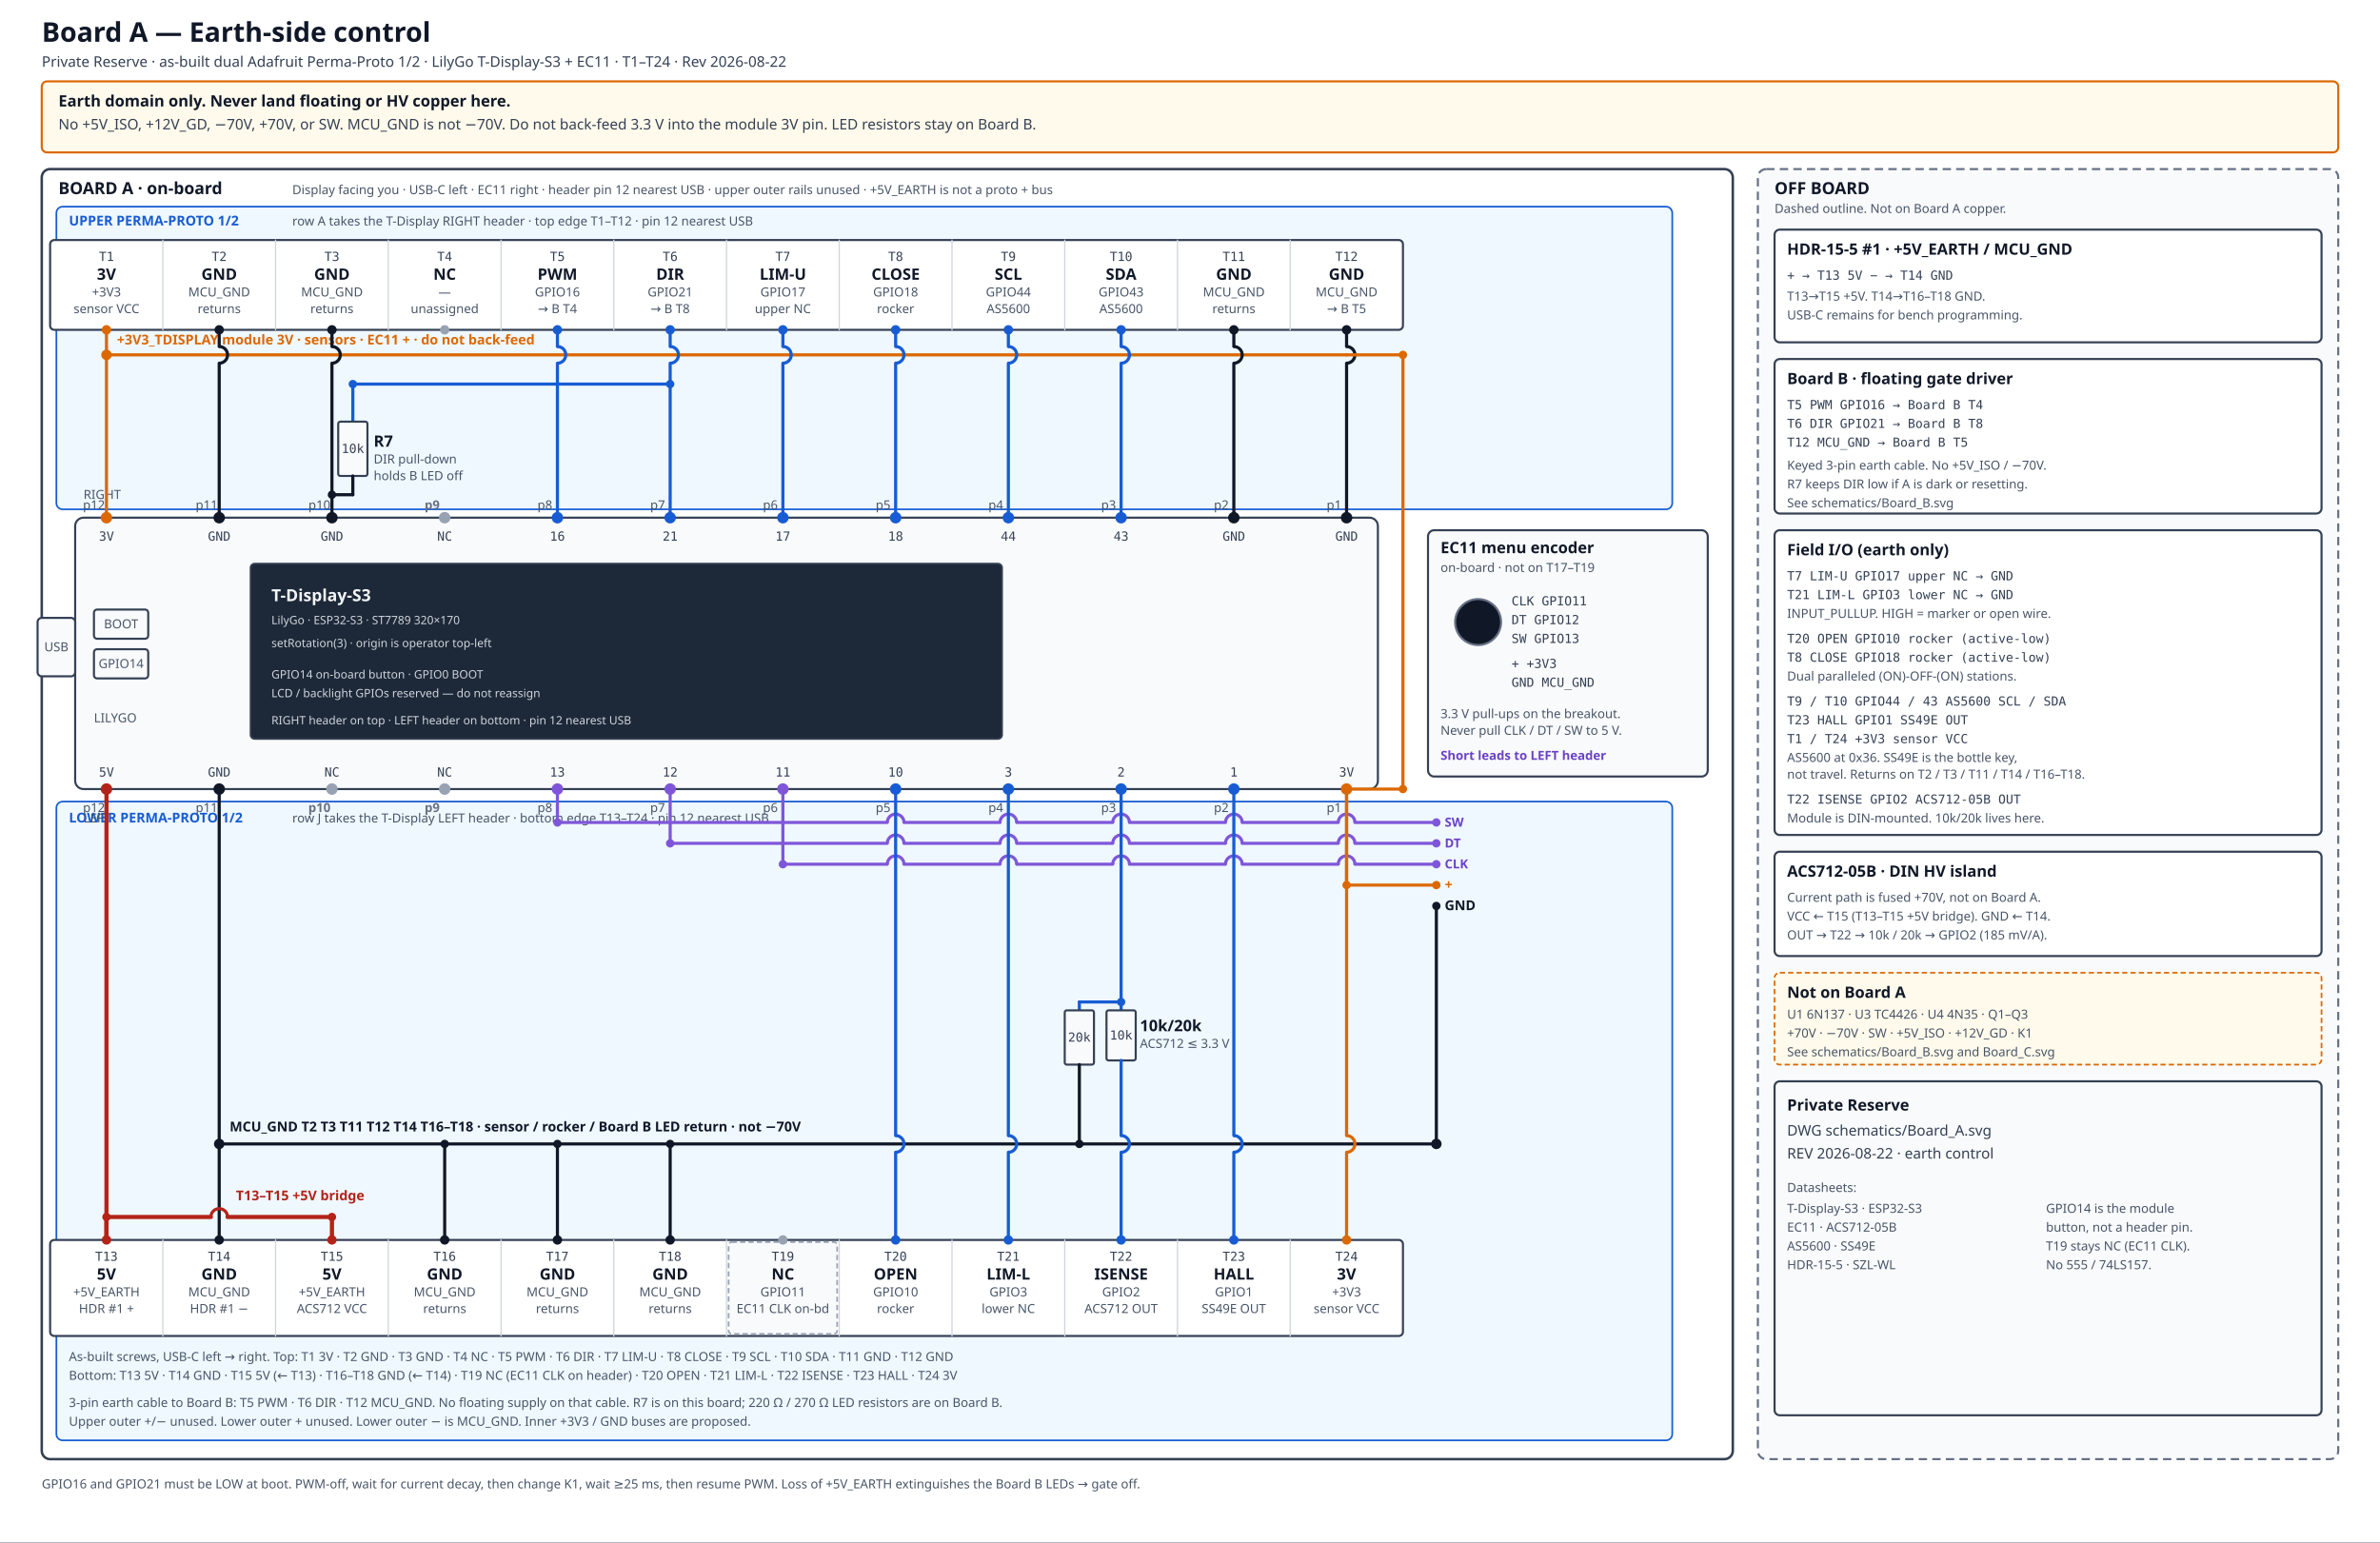
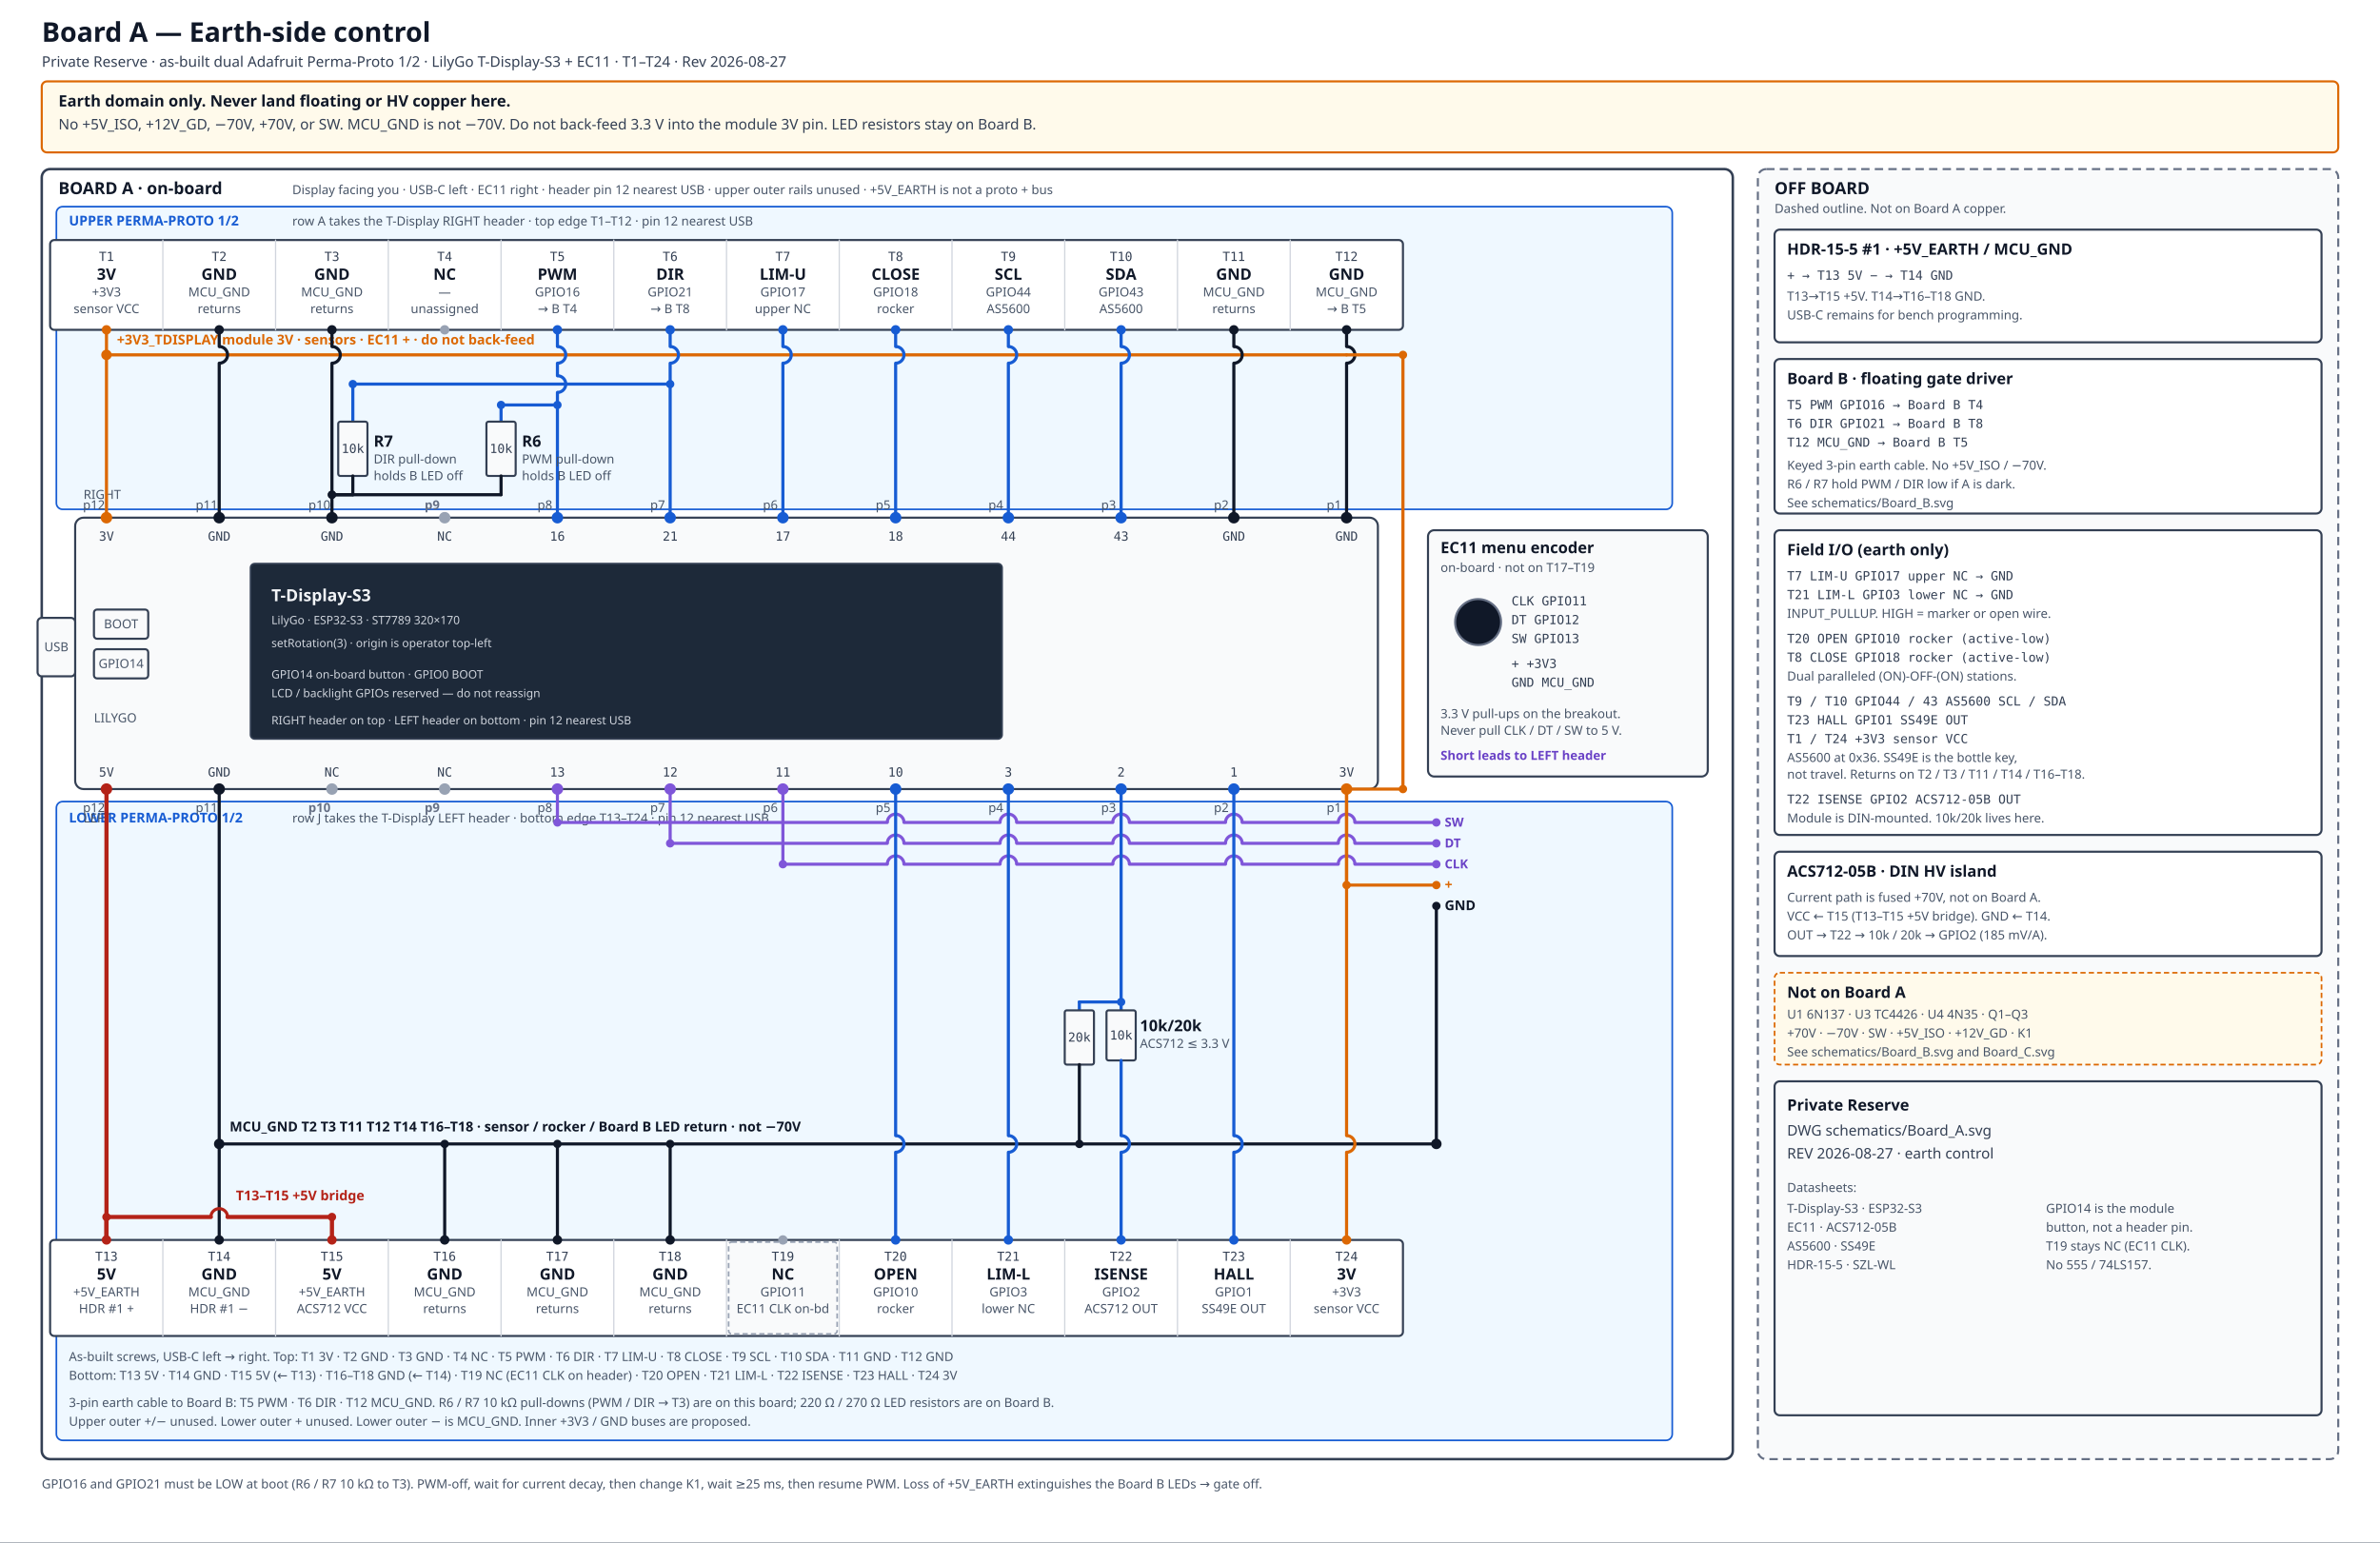
<svg xmlns="http://www.w3.org/2000/svg" width="2280" height="1478" viewBox="0 0 2280 1478" version="1.1" role="img" aria-labelledby="title desc">
  <defs>
    <style>
      .wire { fill:none; stroke:#222; stroke-width:3; stroke-linecap:round; stroke-linejoin:round }
      .earth { fill:none; stroke:#175cd3; stroke-width:3; stroke-linecap:round; stroke-linejoin:round }
      .gnd { fill:none; stroke:#101828; stroke-width:3; stroke-linecap:round; stroke-linejoin:round }
      .v5 { fill:none; stroke:#b42318; stroke-width:4; stroke-linecap:round; stroke-linejoin:round }
      .v33 { fill:none; stroke:#dc6803; stroke-width:3; stroke-linecap:round; stroke-linejoin:round }
      .enc { fill:none; stroke:#7f56d9; stroke-width:3; stroke-linecap:round; stroke-linejoin:round }
      .nc { fill:none; stroke:#98a2b3; stroke-width:2; stroke-dasharray:6 4; stroke-linecap:round }
      .box { fill:#fff; stroke:#344054; stroke-width:2 }
      .part { fill:#f9fafb; stroke:#344054; stroke-width:2 }
      .onboard { fill:#fff; stroke:#344054; stroke-width:2.4 }
      .earthbox { fill:#eff8ff; stroke:#175cd3; stroke-width:1.6 }
      .off { fill:#f9fafb; stroke:#667085; stroke-width:2; stroke-dasharray:8 5 }
      .warn { fill:#fffaeb; stroke:#dc6803; stroke-width:2 }
      .termbox { fill:#fff; stroke:#344054; stroke-width:2 }
      .termnc { fill:#f9fafb; stroke:#98a2b3; stroke-width:1.6; stroke-dasharray:5 3 }
      .callout { fill:#fffaeb; stroke:#dc6803; stroke-width:1.6; stroke-dasharray:5 3 }
      .lcd { fill:#1d2939; stroke:#344054; stroke-width:1.6 }
      .title { font:700 26px sans-serif; fill:#101828 }
      .section { font:700 16px sans-serif; fill:#101828 }
      .label { font:600 15px sans-serif; fill:#101828 }
      .text { font:14px sans-serif; fill:#344054 }
      .small { font:12px sans-serif; fill:#475467 }
      .pin { font:12px monospace; fill:#344054 }
      .lcdtitle { font:700 16px sans-serif; fill:#f2f4f7 }
      .lcdsub { font:11px sans-serif; fill:#d0d5dd }
      .v5text { font:700 13px sans-serif; fill:#b42318 }
      .v33text { font:700 13px sans-serif; fill:#dc6803 }
      .gndtext { font:700 13px sans-serif; fill:#101828 }
      .earthtext { font:700 13px sans-serif; fill:#175cd3 }
      .enctext { font:700 12px sans-serif; fill:#6941c6 }
      .nctext { font:700 12px sans-serif; fill:#667085 }
    </style>
  </defs>
  <rect x="0" y="0" width="2280" height="1478" rx="0" class="box" />
  <rect width="2280" height="1478" fill="#fff" />
  <text x="40" y="40" class="title">Board A — Earth-side control</text>
-   <text x="40" y="64" class="text">Private Reserve · as-built dual Adafruit Perma-Proto 1/2 · LilyGo T-Display-S3 + EC11 · T1–T24 · Rev 2026-08-22</text>
+   <text x="40" y="64" class="text">Private Reserve · as-built dual Adafruit Perma-Proto 1/2 · LilyGo T-Display-S3 + EC11 · T1–T24 · Rev 2026-08-27</text>
  <rect x="40" y="78" width="2200" height="68" rx="5" class="warn" />
  <text x="56" y="102" class="label">Earth domain only. Never land floating or HV copper here.</text>
  <text x="56" y="124" class="text">No +5V_ISO, +12V_GD, −70V, +70V, or SW. MCU_GND is not −70V. Do not back-feed 3.3 V into the module 3V pin. LED resistors stay on Board B.</text>
  <rect x="40" y="162" width="1620" height="1236" rx="8" class="onboard" />
  <text x="56" y="186" class="section">BOARD A · on-board</text>
  <text x="280" y="186" class="small">Display facing you · USB-C left · EC11 right · header pin 12 nearest USB · upper outer rails unused · +5V_EARTH is not a proto + bus</text>
  <rect x="54" y="198" width="1548" height="290" rx="6" class="earthbox" />
  <text x="66" y="216" class="earthtext">UPPER PERMA-PROTO 1/2</text>
  <text x="280" y="216" class="small">row A takes the T-Display RIGHT header · top edge T1–T12 · pin 12 nearest USB</text>
  <rect x="54" y="768" width="1548" height="612" rx="6" class="earthbox" />
  <text x="66" y="788" class="earthtext">LOWER PERMA-PROTO 1/2</text>
  <text x="280" y="788" class="small">row J takes the T-Display LEFT header · bottom edge T13–T24 · pin 12 nearest USB</text>
  <rect x="48.0" y="230" width="1296" height="86" rx="4" class="termbox" />
  <text x="102" y="250" class="pin" text-anchor="middle">T1</text>
  <text x="102" y="268" class="label" text-anchor="middle">3V</text>
  <text x="102" y="284" class="small" text-anchor="middle">+3V3</text>
  <text x="102" y="300" class="small" text-anchor="middle">sensor VCC</text>
  <circle cx="102" cy="316" r="4.5" fill="#dc6803" />
  <line x1="156.0" y1="230" x2="156.0" y2="316" stroke="#d0d5dd" stroke-width="1.2" stroke-linecap="round" />
  <text x="210" y="250" class="pin" text-anchor="middle">T2</text>
  <text x="210" y="268" class="label" text-anchor="middle">GND</text>
  <text x="210" y="284" class="small" text-anchor="middle">MCU_GND</text>
  <text x="210" y="300" class="small" text-anchor="middle">returns</text>
  <circle cx="210" cy="316" r="4.5" fill="#101828" />
  <line x1="264.0" y1="230" x2="264.0" y2="316" stroke="#d0d5dd" stroke-width="1.2" stroke-linecap="round" />
  <text x="318" y="250" class="pin" text-anchor="middle">T3</text>
  <text x="318" y="268" class="label" text-anchor="middle">GND</text>
  <text x="318" y="284" class="small" text-anchor="middle">MCU_GND</text>
  <text x="318" y="300" class="small" text-anchor="middle">returns</text>
  <circle cx="318" cy="316" r="4.5" fill="#101828" />
  <line x1="372.0" y1="230" x2="372.0" y2="316" stroke="#d0d5dd" stroke-width="1.2" stroke-linecap="round" />
  <text x="426" y="250" class="pin" text-anchor="middle">T4</text>
  <text x="426" y="268" class="label" text-anchor="middle">NC</text>
  <text x="426" y="284" class="small" text-anchor="middle">—</text>
  <text x="426" y="300" class="small" text-anchor="middle">unassigned</text>
  <circle cx="426" cy="316" r="4.5" fill="#98a2b3" />
  <line x1="480.0" y1="230" x2="480.0" y2="316" stroke="#d0d5dd" stroke-width="1.2" stroke-linecap="round" />
  <text x="534" y="250" class="pin" text-anchor="middle">T5</text>
  <text x="534" y="268" class="label" text-anchor="middle">PWM</text>
  <text x="534" y="284" class="small" text-anchor="middle">GPIO16</text>
  <text x="534" y="300" class="small" text-anchor="middle">→ B T4</text>
  <circle cx="534" cy="316" r="4.5" fill="#175cd3" />
  <line x1="588.0" y1="230" x2="588.0" y2="316" stroke="#d0d5dd" stroke-width="1.2" stroke-linecap="round" />
  <text x="642" y="250" class="pin" text-anchor="middle">T6</text>
  <text x="642" y="268" class="label" text-anchor="middle">DIR</text>
  <text x="642" y="284" class="small" text-anchor="middle">GPIO21</text>
  <text x="642" y="300" class="small" text-anchor="middle">→ B T8</text>
  <circle cx="642" cy="316" r="4.5" fill="#175cd3" />
  <line x1="696.0" y1="230" x2="696.0" y2="316" stroke="#d0d5dd" stroke-width="1.2" stroke-linecap="round" />
  <text x="750" y="250" class="pin" text-anchor="middle">T7</text>
  <text x="750" y="268" class="label" text-anchor="middle">LIM-U</text>
  <text x="750" y="284" class="small" text-anchor="middle">GPIO17</text>
  <text x="750" y="300" class="small" text-anchor="middle">upper NC</text>
  <circle cx="750" cy="316" r="4.5" fill="#175cd3" />
  <line x1="804.0" y1="230" x2="804.0" y2="316" stroke="#d0d5dd" stroke-width="1.2" stroke-linecap="round" />
  <text x="858" y="250" class="pin" text-anchor="middle">T8</text>
  <text x="858" y="268" class="label" text-anchor="middle">CLOSE</text>
  <text x="858" y="284" class="small" text-anchor="middle">GPIO18</text>
  <text x="858" y="300" class="small" text-anchor="middle">rocker</text>
  <circle cx="858" cy="316" r="4.5" fill="#175cd3" />
  <line x1="912.0" y1="230" x2="912.0" y2="316" stroke="#d0d5dd" stroke-width="1.2" stroke-linecap="round" />
  <text x="966" y="250" class="pin" text-anchor="middle">T9</text>
  <text x="966" y="268" class="label" text-anchor="middle">SCL</text>
  <text x="966" y="284" class="small" text-anchor="middle">GPIO44</text>
  <text x="966" y="300" class="small" text-anchor="middle">AS5600</text>
  <circle cx="966" cy="316" r="4.5" fill="#175cd3" />
  <line x1="1020.0" y1="230" x2="1020.0" y2="316" stroke="#d0d5dd" stroke-width="1.2" stroke-linecap="round" />
  <text x="1074" y="250" class="pin" text-anchor="middle">T10</text>
  <text x="1074" y="268" class="label" text-anchor="middle">SDA</text>
  <text x="1074" y="284" class="small" text-anchor="middle">GPIO43</text>
  <text x="1074" y="300" class="small" text-anchor="middle">AS5600</text>
  <circle cx="1074" cy="316" r="4.5" fill="#175cd3" />
  <line x1="1128.0" y1="230" x2="1128.0" y2="316" stroke="#d0d5dd" stroke-width="1.2" stroke-linecap="round" />
  <text x="1182" y="250" class="pin" text-anchor="middle">T11</text>
  <text x="1182" y="268" class="label" text-anchor="middle">GND</text>
  <text x="1182" y="284" class="small" text-anchor="middle">MCU_GND</text>
  <text x="1182" y="300" class="small" text-anchor="middle">returns</text>
  <circle cx="1182" cy="316" r="4.5" fill="#101828" />
  <line x1="1236.0" y1="230" x2="1236.0" y2="316" stroke="#d0d5dd" stroke-width="1.2" stroke-linecap="round" />
  <text x="1290" y="250" class="pin" text-anchor="middle">T12</text>
  <text x="1290" y="268" class="label" text-anchor="middle">GND</text>
  <text x="1290" y="284" class="small" text-anchor="middle">MCU_GND</text>
  <text x="1290" y="300" class="small" text-anchor="middle">→ B T5</text>
  <circle cx="1290" cy="316" r="4.5" fill="#101828" />
  <line x1="102" y1="340" x2="1290" y2="340" class="v33" />
  <circle cx="102" cy="340" r="5" fill="#dc6803" />
  <text x="112" y="330" class="v33text">+3V3_TDISPLAY   module 3V · sensors · EC11 +   ·   do not back-feed</text>
  <rect x="72" y="496" width="1248" height="260" rx="8" class="part" />
  <rect x="36" y="592" width="36" height="56" rx="4" class="part" />
  <text x="54" y="624" class="small" text-anchor="middle">USB</text>
  <rect x="240" y="540" width="720" height="168" rx="4" class="lcd" />
  <text x="260" y="576" class="lcdtitle">T-Display-S3</text>
  <text x="260" y="598" class="lcdsub">LilyGo · ESP32-S3 · ST7789 320×170</text>
  <text x="260" y="620" class="lcdsub">setRotation(3) · origin is operator top-left</text>
  <text x="260" y="650" class="lcdsub">GPIO14  on-board button   ·   GPIO0  BOOT</text>
  <text x="260" y="668" class="lcdsub">LCD / backlight GPIOs reserved — do not reassign</text>
  <text x="260" y="694" class="lcdsub">RIGHT header on top · LEFT header on bottom · pin 12 nearest USB</text>
  <rect x="90" y="584" width="52" height="28" rx="3" class="part" />
  <text x="116" y="602" class="small" text-anchor="middle">BOOT</text>
  <rect x="90" y="622" width="52" height="28" rx="3" class="part" />
  <text x="116" y="640" class="small" text-anchor="middle">GPIO14</text>
  <text x="90" y="692" class="small">LILYGO</text>
  <text x="80" y="478" class="small">RIGHT</text>
  <circle cx="102" cy="496" r="5.5" fill="#dc6803" />
  <text x="102" y="518" class="pin" text-anchor="middle">3V</text>
  <text x="90" y="488" class="small" text-anchor="middle">p12</text>
  <circle cx="210" cy="496" r="5.5" fill="#101828" />
  <text x="210" y="518" class="pin" text-anchor="middle">GND</text>
  <text x="198" y="488" class="small" text-anchor="middle">p11</text>
  <circle cx="318" cy="496" r="5.5" fill="#101828" />
  <text x="318" y="518" class="pin" text-anchor="middle">GND</text>
  <text x="306" y="488" class="small" text-anchor="middle">p10</text>
  <circle cx="426" cy="496" r="5.5" fill="#98a2b3" />
  <text x="426" y="518" class="pin" text-anchor="middle">NC</text>
  <text x="414" y="488" class="nctext" text-anchor="middle">p9</text>
  <circle cx="534" cy="496" r="5.5" fill="#175cd3" />
  <text x="534" y="518" class="pin" text-anchor="middle">16</text>
  <text x="522" y="488" class="small" text-anchor="middle">p8</text>
  <circle cx="642" cy="496" r="5.5" fill="#175cd3" />
  <text x="642" y="518" class="pin" text-anchor="middle">21</text>
  <text x="630" y="488" class="small" text-anchor="middle">p7</text>
  <circle cx="750" cy="496" r="5.5" fill="#175cd3" />
  <text x="750" y="518" class="pin" text-anchor="middle">17</text>
  <text x="738" y="488" class="small" text-anchor="middle">p6</text>
  <circle cx="858" cy="496" r="5.5" fill="#175cd3" />
  <text x="858" y="518" class="pin" text-anchor="middle">18</text>
  <text x="846" y="488" class="small" text-anchor="middle">p5</text>
  <circle cx="966" cy="496" r="5.5" fill="#175cd3" />
  <text x="966" y="518" class="pin" text-anchor="middle">44</text>
  <text x="954" y="488" class="small" text-anchor="middle">p4</text>
  <circle cx="1074" cy="496" r="5.5" fill="#175cd3" />
  <text x="1074" y="518" class="pin" text-anchor="middle">43</text>
  <text x="1062" y="488" class="small" text-anchor="middle">p3</text>
  <circle cx="1182" cy="496" r="5.5" fill="#101828" />
  <text x="1182" y="518" class="pin" text-anchor="middle">GND</text>
  <text x="1170" y="488" class="small" text-anchor="middle">p2</text>
  <circle cx="1290" cy="496" r="5.5" fill="#101828" />
  <text x="1290" y="518" class="pin" text-anchor="middle">GND</text>
  <text x="1278" y="488" class="small" text-anchor="middle">p1</text>
  <text x="80" y="788" class="small">LEFT</text>
  <circle cx="102" cy="756" r="5.5" fill="#b42318" />
  <text x="102" y="744" class="pin" text-anchor="middle">5V</text>
  <text x="90" y="778" class="small" text-anchor="middle">p12</text>
  <circle cx="210" cy="756" r="5.5" fill="#101828" />
  <text x="210" y="744" class="pin" text-anchor="middle">GND</text>
  <text x="198" y="778" class="small" text-anchor="middle">p11</text>
  <circle cx="318" cy="756" r="5.5" fill="#98a2b3" />
  <text x="318" y="744" class="pin" text-anchor="middle">NC</text>
  <text x="306" y="778" class="nctext" text-anchor="middle">p10</text>
  <circle cx="426" cy="756" r="5.5" fill="#98a2b3" />
  <text x="426" y="744" class="pin" text-anchor="middle">NC</text>
  <text x="414" y="778" class="nctext" text-anchor="middle">p9</text>
  <circle cx="534" cy="756" r="5.5" fill="#7f56d9" />
  <text x="534" y="744" class="pin" text-anchor="middle">13</text>
  <text x="522" y="778" class="small" text-anchor="middle">p8</text>
  <circle cx="642" cy="756" r="5.5" fill="#7f56d9" />
  <text x="642" y="744" class="pin" text-anchor="middle">12</text>
  <text x="630" y="778" class="small" text-anchor="middle">p7</text>
  <circle cx="750" cy="756" r="5.5" fill="#7f56d9" />
  <text x="750" y="744" class="pin" text-anchor="middle">11</text>
  <text x="738" y="778" class="small" text-anchor="middle">p6</text>
  <circle cx="858" cy="756" r="5.5" fill="#175cd3" />
  <text x="858" y="744" class="pin" text-anchor="middle">10</text>
  <text x="846" y="778" class="small" text-anchor="middle">p5</text>
  <circle cx="966" cy="756" r="5.5" fill="#175cd3" />
  <text x="966" y="744" class="pin" text-anchor="middle">3</text>
  <text x="954" y="778" class="small" text-anchor="middle">p4</text>
  <circle cx="1074" cy="756" r="5.5" fill="#175cd3" />
  <text x="1074" y="744" class="pin" text-anchor="middle">2</text>
  <text x="1062" y="778" class="small" text-anchor="middle">p3</text>
  <circle cx="1182" cy="756" r="5.5" fill="#175cd3" />
  <text x="1182" y="744" class="pin" text-anchor="middle">1</text>
  <text x="1170" y="778" class="small" text-anchor="middle">p2</text>
  <circle cx="1290" cy="756" r="5.5" fill="#dc6803" />
  <text x="1290" y="744" class="pin" text-anchor="middle">3V</text>
  <text x="1278" y="778" class="small" text-anchor="middle">p1</text>
  <line x1="102" y1="316" x2="102" y2="340" class="v33" />
  <circle cx="102" cy="340" r="4" fill="#dc6803" />
  <line x1="102" y1="340" x2="102" y2="496" class="v33" />
  <circle cx="102" cy="496" r="4" fill="#dc6803" />
  <line x1="210" y1="316" x2="210" y2="332" class="gnd" />
  <path d="M210 332 A8 8 0 0 1 210 348" fill="none" stroke="#101828" stroke-width="3" />
  <line x1="210" y1="348" x2="210" y2="496" class="gnd" />
  <circle cx="210" cy="496" r="4" fill="#101828" />
  <line x1="318" y1="316" x2="318" y2="332" class="gnd" />
  <path d="M318 332 A8 8 0 0 1 318 348" fill="none" stroke="#101828" stroke-width="3" />
  <line x1="318" y1="348" x2="318" y2="496" class="gnd" />
  <circle cx="318" cy="496" r="4" fill="#101828" />
  <line x1="534" y1="316" x2="534" y2="332" class="earth" />
  <path d="M534 332 A8 8 0 0 1 534 348" fill="none" stroke="#175cd3" stroke-width="3" />
-   <line x1="534" y1="348" x2="534" y2="496" class="earth" />
+   <line x1="534" y1="348" x2="534" y2="360" class="earth" />
+   <path d="M534 360 A8 8 0 0 1 534 376" fill="none" stroke="#175cd3" stroke-width="3" />
+   <line x1="534" y1="376" x2="534" y2="496" class="earth" />
  <circle cx="534" cy="496" r="4" fill="#175cd3" />
  <line x1="642" y1="316" x2="642" y2="332" class="earth" />
  <path d="M642 332 A8 8 0 0 1 642 348" fill="none" stroke="#175cd3" stroke-width="3" />
  <line x1="642" y1="348" x2="642" y2="496" class="earth" />
  <circle cx="642" cy="496" r="4" fill="#175cd3" />
  <line x1="750" y1="316" x2="750" y2="332" class="earth" />
  <path d="M750 332 A8 8 0 0 1 750 348" fill="none" stroke="#175cd3" stroke-width="3" />
  <line x1="750" y1="348" x2="750" y2="496" class="earth" />
  <circle cx="750" cy="496" r="4" fill="#175cd3" />
  <line x1="858" y1="316" x2="858" y2="332" class="earth" />
  <path d="M858 332 A8 8 0 0 1 858 348" fill="none" stroke="#175cd3" stroke-width="3" />
  <line x1="858" y1="348" x2="858" y2="496" class="earth" />
  <circle cx="858" cy="496" r="4" fill="#175cd3" />
  <line x1="966" y1="316" x2="966" y2="332" class="earth" />
  <path d="M966 332 A8 8 0 0 1 966 348" fill="none" stroke="#175cd3" stroke-width="3" />
  <line x1="966" y1="348" x2="966" y2="496" class="earth" />
  <circle cx="966" cy="496" r="4" fill="#175cd3" />
  <line x1="1074" y1="316" x2="1074" y2="332" class="earth" />
  <path d="M1074 332 A8 8 0 0 1 1074 348" fill="none" stroke="#175cd3" stroke-width="3" />
  <line x1="1074" y1="348" x2="1074" y2="496" class="earth" />
  <circle cx="1074" cy="496" r="4" fill="#175cd3" />
  <line x1="1182" y1="316" x2="1182" y2="332" class="gnd" />
  <path d="M1182 332 A8 8 0 0 1 1182 348" fill="none" stroke="#101828" stroke-width="3" />
  <line x1="1182" y1="348" x2="1182" y2="496" class="gnd" />
  <circle cx="1182" cy="496" r="4" fill="#101828" />
  <line x1="1290" y1="316" x2="1290" y2="332" class="gnd" />
  <path d="M1290 332 A8 8 0 0 1 1290 348" fill="none" stroke="#101828" stroke-width="3" />
  <line x1="1290" y1="348" x2="1290" y2="496" class="gnd" />
  <circle cx="1290" cy="496" r="4" fill="#101828" />
+   <circle cx="534" cy="388" r="4" fill="#175cd3" />
+   <line x1="534" y1="388" x2="480.0" y2="388" class="earth" />
+   <line x1="480.0" y1="388" x2="480.0" y2="404" class="earth" />
+   <circle cx="480.0" cy="388" r="4" fill="#175cd3" />
+   <rect x="466.0" y="404" width="28" height="52" rx="2" class="part" />
+   <text x="480.0" y="434.0" class="pin" text-anchor="middle">10k</text>
+   <line x1="480.0" y1="456" x2="480.0" y2="474" class="gnd" />
+   <line x1="480.0" y1="474" x2="318" y2="474" class="gnd" />
+   <circle cx="318" cy="474" r="4" fill="#101828" />
+   <text x="500.0" y="428" class="label">R6</text>
+   <text x="500.0" y="444" class="small">PWM pull-down</text>
+   <text x="500.0" y="460" class="small">holds B LED off</text>
  <circle cx="642" cy="368" r="4" fill="#175cd3" />
  <line x1="642" y1="368" x2="338" y2="368" class="earth" />
  <line x1="338" y1="368" x2="338" y2="404" class="earth" />
  <circle cx="338" cy="368" r="4" fill="#175cd3" />
  <rect x="324.0" y="404" width="28" height="52" rx="2" class="part" />
  <text x="338" y="434.0" class="pin" text-anchor="middle">10k</text>
  <line x1="338" y1="456" x2="338" y2="474" class="gnd" />
  <line x1="338" y1="474" x2="318" y2="474" class="gnd" />
  <circle cx="318" cy="474" r="4" fill="#101828" />
  <text x="358" y="428" class="label">R7</text>
  <text x="358" y="444" class="small">DIR pull-down</text>
  <text x="358" y="460" class="small">holds B LED off</text>
  <rect x="1368" y="508" width="268" height="236" rx="6" class="part" />
  <text x="1380" y="530" class="label">EC11  menu encoder</text>
  <text x="1380" y="548" class="small">on-board · not on T17–T19</text>
  <circle cx="1416" cy="596" r="22" fill="#101828" />
  <circle cx="1416" cy="596" r="22" fill="none" stroke="#667085" stroke-width="2" />
  <text x="1448" y="580" class="pin">CLK   GPIO11</text>
  <text x="1448" y="598" class="pin">DT    GPIO12</text>
  <text x="1448" y="616" class="pin">SW    GPIO13</text>
  <text x="1448" y="640" class="pin">+     +3V3</text>
  <text x="1448" y="658" class="pin">GND   MCU_GND</text>
  <text x="1380" y="688" class="small">3.3 V pull-ups on the breakout.</text>
  <text x="1380" y="704" class="small">Never pull CLK / DT / SW to 5 V.</text>
  <text x="1380" y="728" class="enctext">Short leads to LEFT header</text>
  <line x1="534" y1="756" x2="534" y2="788" class="enc" />
  <circle cx="534" cy="756" r="4" fill="#7f56d9" />
  <circle cx="534" cy="788" r="4" fill="#7f56d9" />
  <line x1="534" y1="788" x2="850" y2="788" class="enc" />
  <path d="M850 788 A8 8 0 0 1 866 788" fill="none" stroke="#7f56d9" stroke-width="3" />
  <line x1="866" y1="788" x2="958" y2="788" class="enc" />
  <path d="M958 788 A8 8 0 0 1 974 788" fill="none" stroke="#7f56d9" stroke-width="3" />
  <line x1="974" y1="788" x2="1066" y2="788" class="enc" />
  <path d="M1066 788 A8 8 0 0 1 1082 788" fill="none" stroke="#7f56d9" stroke-width="3" />
  <line x1="1082" y1="788" x2="1174" y2="788" class="enc" />
  <path d="M1174 788 A8 8 0 0 1 1190 788" fill="none" stroke="#7f56d9" stroke-width="3" />
  <line x1="1190" y1="788" x2="1282" y2="788" class="enc" />
  <path d="M1282 788 A8 8 0 0 1 1298 788" fill="none" stroke="#7f56d9" stroke-width="3" />
  <line x1="1298" y1="788" x2="1376" y2="788" class="enc" />
  <circle cx="1376" cy="788" r="4" fill="#7f56d9" />
  <text x="1384" y="792" class="enctext">SW</text>
  <line x1="642" y1="756" x2="642" y2="808" class="enc" />
  <circle cx="642" cy="756" r="4" fill="#7f56d9" />
  <circle cx="642" cy="808" r="4" fill="#7f56d9" />
  <line x1="642" y1="808" x2="850" y2="808" class="enc" />
  <path d="M850 808 A8 8 0 0 1 866 808" fill="none" stroke="#7f56d9" stroke-width="3" />
  <line x1="866" y1="808" x2="958" y2="808" class="enc" />
  <path d="M958 808 A8 8 0 0 1 974 808" fill="none" stroke="#7f56d9" stroke-width="3" />
  <line x1="974" y1="808" x2="1066" y2="808" class="enc" />
  <path d="M1066 808 A8 8 0 0 1 1082 808" fill="none" stroke="#7f56d9" stroke-width="3" />
  <line x1="1082" y1="808" x2="1174" y2="808" class="enc" />
  <path d="M1174 808 A8 8 0 0 1 1190 808" fill="none" stroke="#7f56d9" stroke-width="3" />
  <line x1="1190" y1="808" x2="1282" y2="808" class="enc" />
  <path d="M1282 808 A8 8 0 0 1 1298 808" fill="none" stroke="#7f56d9" stroke-width="3" />
  <line x1="1298" y1="808" x2="1376" y2="808" class="enc" />
  <circle cx="1376" cy="808" r="4" fill="#7f56d9" />
  <text x="1384" y="812" class="enctext">DT</text>
  <line x1="750" y1="756" x2="750" y2="828" class="enc" />
  <circle cx="750" cy="756" r="4" fill="#7f56d9" />
  <circle cx="750" cy="828" r="4" fill="#7f56d9" />
  <line x1="750" y1="828" x2="850" y2="828" class="enc" />
  <path d="M850 828 A8 8 0 0 1 866 828" fill="none" stroke="#7f56d9" stroke-width="3" />
  <line x1="866" y1="828" x2="958" y2="828" class="enc" />
  <path d="M958 828 A8 8 0 0 1 974 828" fill="none" stroke="#7f56d9" stroke-width="3" />
  <line x1="974" y1="828" x2="1066" y2="828" class="enc" />
  <path d="M1066 828 A8 8 0 0 1 1082 828" fill="none" stroke="#7f56d9" stroke-width="3" />
  <line x1="1082" y1="828" x2="1174" y2="828" class="enc" />
  <path d="M1174 828 A8 8 0 0 1 1190 828" fill="none" stroke="#7f56d9" stroke-width="3" />
  <line x1="1190" y1="828" x2="1282" y2="828" class="enc" />
  <path d="M1282 828 A8 8 0 0 1 1298 828" fill="none" stroke="#7f56d9" stroke-width="3" />
  <line x1="1298" y1="828" x2="1376" y2="828" class="enc" />
  <circle cx="1376" cy="828" r="4" fill="#7f56d9" />
  <text x="1384" y="832" class="enctext">CLK</text>
  <line x1="1290" y1="756" x2="1290" y2="848" class="v33" />
  <circle cx="1290" cy="848" r="4" fill="#dc6803" />
  <line x1="1290" y1="848" x2="1376" y2="848" class="v33" />
  <circle cx="1376" cy="848" r="4" fill="#dc6803" />
  <text x="1384" y="852" class="v33text">+</text>
  <line x1="1376" y1="868" x2="1376" y2="1096" class="gnd" />
  <circle cx="1376" cy="868" r="4" fill="#101828" />
  <circle cx="1376" cy="1096" r="5" fill="#101828" />
  <text x="1384" y="872" class="gndtext">GND</text>
  <line x1="1290" y1="340" x2="1344" y2="340" class="v33" />
  <line x1="1344" y1="340" x2="1344" y2="756" class="v33" />
  <line x1="1344" y1="756" x2="1290" y2="756" class="v33" />
  <circle cx="1344" cy="340" r="4" fill="#dc6803" />
  <circle cx="1344" cy="756" r="4" fill="#dc6803" />
  <line x1="210" y1="1096" x2="1376" y2="1096" class="gnd" />
  <circle cx="210" cy="1096" r="5" fill="#101828" />
  <text x="220" y="1084" class="gndtext">MCU_GND   T2 T3 T11 T12 T14 T16–T18 · sensor / rocker / Board B LED return   ·   not −70V</text>
  <line x1="102" y1="756" x2="102" y2="1188" class="v5" />
  <circle cx="102" cy="756" r="4" fill="#b42318" />
  <line x1="210" y1="756" x2="210" y2="1096" class="gnd" />
  <circle cx="210" cy="1096" r="4" fill="#101828" />
  <line x1="210" y1="1096" x2="210" y2="1188" class="gnd" />
  <line x1="858" y1="756" x2="858" y2="1088" class="earth" />
  <path d="M858 1088 A8 8 0 0 1 858 1104" fill="none" stroke="#175cd3" stroke-width="3" />
  <line x1="858" y1="1104" x2="858" y2="1188" class="earth" />
  <circle cx="858" cy="756" r="4" fill="#175cd3" />
  <line x1="966" y1="756" x2="966" y2="1088" class="earth" />
  <path d="M966 1088 A8 8 0 0 1 966 1104" fill="none" stroke="#175cd3" stroke-width="3" />
  <line x1="966" y1="1104" x2="966" y2="1188" class="earth" />
  <circle cx="966" cy="756" r="4" fill="#175cd3" />
  <line x1="1074" y1="756" x2="1074" y2="960" class="earth" />
  <circle cx="1074" cy="756" r="4" fill="#175cd3" />
  <circle cx="1074" cy="960" r="4" fill="#175cd3" />
  <line x1="1074" y1="960" x2="1074" y2="968" class="earth" />
  <rect x="1060.0" y="968" width="28" height="48" rx="2" class="part" />
  <text x="1074" y="996.0" class="pin" text-anchor="middle">10k</text>
  <line x1="1074" y1="1016" x2="1074" y2="1088" class="earth" />
  <path d="M1074 1088 A8 8 0 0 1 1074 1104" fill="none" stroke="#175cd3" stroke-width="3" />
  <line x1="1074" y1="1104" x2="1074" y2="1188" class="earth" />
  <line x1="1074" y1="960" x2="1034" y2="960" class="earth" />
  <line x1="1034" y1="960" x2="1034" y2="968" class="earth" />
  <rect x="1020.0" y="968" width="28" height="52" rx="2" class="part" />
  <text x="1034" y="998.0" class="pin" text-anchor="middle">20k</text>
  <line x1="1034" y1="1020" x2="1034" y2="1096" class="gnd" />
  <circle cx="1034" cy="1096" r="4" fill="#101828" />
  <text x="1092" y="988" class="label">10k/20k</text>
  <text x="1092" y="1004" class="small">ACS712 ≤ 3.3 V</text>
  <line x1="1182" y1="756" x2="1182" y2="1088" class="earth" />
  <path d="M1182 1088 A8 8 0 0 1 1182 1104" fill="none" stroke="#175cd3" stroke-width="3" />
  <line x1="1182" y1="1104" x2="1182" y2="1188" class="earth" />
  <circle cx="1182" cy="756" r="4" fill="#175cd3" />
  <line x1="1290" y1="756" x2="1290" y2="1088" class="v33" />
  <path d="M1290 1088 A8 8 0 0 1 1290 1104" fill="none" stroke="#dc6803" stroke-width="3" />
  <line x1="1290" y1="1104" x2="1290" y2="1188" class="v33" />
  <circle cx="1290" cy="756" r="4" fill="#dc6803" />
  <line x1="102" y1="1188" x2="102" y2="1166" class="v5" />
  <line x1="102" y1="1166" x2="202" y2="1166" class="v5" />
  <path d="M202 1166 A8 8 0 0 1 218 1166" fill="none" stroke="#b42318" stroke-width="3" />
  <line x1="218" y1="1166" x2="318" y2="1166" class="v5" />
  <line x1="318" y1="1166" x2="318" y2="1188" class="v5" />
  <circle cx="102" cy="1166" r="4" fill="#b42318" />
  <circle cx="318" cy="1166" r="4" fill="#b42318" />
  <text x="226" y="1150" class="v5text">T13–T15  +5V bridge</text>
  <line x1="426" y1="1096" x2="426" y2="1188" class="gnd" />
  <circle cx="426" cy="1096" r="4" fill="#101828" />
  <line x1="534" y1="1096" x2="534" y2="1188" class="gnd" />
  <circle cx="534" cy="1096" r="4" fill="#101828" />
  <line x1="642" y1="1096" x2="642" y2="1188" class="gnd" />
  <circle cx="642" cy="1096" r="4" fill="#101828" />
  <rect x="48.0" y="1188" width="1296" height="92" rx="4" class="termbox" />
  <text x="102" y="1208" class="pin" text-anchor="middle">T13</text>
  <text x="102" y="1226" class="label" text-anchor="middle">5V</text>
  <text x="102" y="1242" class="small" text-anchor="middle">+5V_EARTH</text>
  <text x="102" y="1258" class="small" text-anchor="middle">HDR #1 +</text>
  <circle cx="102" cy="1188" r="4.5" fill="#b42318" />
  <line x1="156.0" y1="1188" x2="156.0" y2="1280" stroke="#d0d5dd" stroke-width="1.2" stroke-linecap="round" />
  <text x="210" y="1208" class="pin" text-anchor="middle">T14</text>
  <text x="210" y="1226" class="label" text-anchor="middle">GND</text>
  <text x="210" y="1242" class="small" text-anchor="middle">MCU_GND</text>
  <text x="210" y="1258" class="small" text-anchor="middle">HDR #1 −</text>
  <circle cx="210" cy="1188" r="4.5" fill="#101828" />
  <line x1="264.0" y1="1188" x2="264.0" y2="1280" stroke="#d0d5dd" stroke-width="1.2" stroke-linecap="round" />
  <text x="318" y="1208" class="pin" text-anchor="middle">T15</text>
  <text x="318" y="1226" class="label" text-anchor="middle">5V</text>
  <text x="318" y="1242" class="small" text-anchor="middle">+5V_EARTH</text>
  <text x="318" y="1258" class="small" text-anchor="middle">ACS712 VCC</text>
  <circle cx="318" cy="1188" r="4.5" fill="#b42318" />
  <line x1="372.0" y1="1188" x2="372.0" y2="1280" stroke="#d0d5dd" stroke-width="1.2" stroke-linecap="round" />
  <text x="426" y="1208" class="pin" text-anchor="middle">T16</text>
  <text x="426" y="1226" class="label" text-anchor="middle">GND</text>
  <text x="426" y="1242" class="small" text-anchor="middle">MCU_GND</text>
  <text x="426" y="1258" class="small" text-anchor="middle">returns</text>
  <circle cx="426" cy="1188" r="4.5" fill="#101828" />
  <line x1="480.0" y1="1188" x2="480.0" y2="1280" stroke="#d0d5dd" stroke-width="1.2" stroke-linecap="round" />
  <text x="534" y="1208" class="pin" text-anchor="middle">T17</text>
  <text x="534" y="1226" class="label" text-anchor="middle">GND</text>
  <text x="534" y="1242" class="small" text-anchor="middle">MCU_GND</text>
  <text x="534" y="1258" class="small" text-anchor="middle">returns</text>
  <circle cx="534" cy="1188" r="4.5" fill="#101828" />
  <line x1="588.0" y1="1188" x2="588.0" y2="1280" stroke="#d0d5dd" stroke-width="1.2" stroke-linecap="round" />
  <text x="642" y="1208" class="pin" text-anchor="middle">T18</text>
  <text x="642" y="1226" class="label" text-anchor="middle">GND</text>
  <text x="642" y="1242" class="small" text-anchor="middle">MCU_GND</text>
  <text x="642" y="1258" class="small" text-anchor="middle">returns</text>
  <circle cx="642" cy="1188" r="4.5" fill="#101828" />
  <line x1="696.0" y1="1188" x2="696.0" y2="1280" stroke="#d0d5dd" stroke-width="1.2" stroke-linecap="round" />
  <rect x="698.0" y="1190" width="104" height="88" rx="3" class="termnc" />
  <text x="750" y="1208" class="pin" text-anchor="middle">T19</text>
  <text x="750" y="1226" class="label" text-anchor="middle">NC</text>
  <text x="750" y="1242" class="small" text-anchor="middle">GPIO11</text>
  <text x="750" y="1258" class="small" text-anchor="middle">EC11 CLK on-bd</text>
  <circle cx="750" cy="1188" r="4.5" fill="#98a2b3" />
  <line x1="804.0" y1="1188" x2="804.0" y2="1280" stroke="#d0d5dd" stroke-width="1.2" stroke-linecap="round" />
  <text x="858" y="1208" class="pin" text-anchor="middle">T20</text>
  <text x="858" y="1226" class="label" text-anchor="middle">OPEN</text>
  <text x="858" y="1242" class="small" text-anchor="middle">GPIO10</text>
  <text x="858" y="1258" class="small" text-anchor="middle">rocker</text>
  <circle cx="858" cy="1188" r="4.5" fill="#175cd3" />
  <line x1="912.0" y1="1188" x2="912.0" y2="1280" stroke="#d0d5dd" stroke-width="1.2" stroke-linecap="round" />
  <text x="966" y="1208" class="pin" text-anchor="middle">T21</text>
  <text x="966" y="1226" class="label" text-anchor="middle">LIM-L</text>
  <text x="966" y="1242" class="small" text-anchor="middle">GPIO3</text>
  <text x="966" y="1258" class="small" text-anchor="middle">lower NC</text>
  <circle cx="966" cy="1188" r="4.5" fill="#175cd3" />
  <line x1="1020.0" y1="1188" x2="1020.0" y2="1280" stroke="#d0d5dd" stroke-width="1.2" stroke-linecap="round" />
  <text x="1074" y="1208" class="pin" text-anchor="middle">T22</text>
  <text x="1074" y="1226" class="label" text-anchor="middle">ISENSE</text>
  <text x="1074" y="1242" class="small" text-anchor="middle">GPIO2</text>
  <text x="1074" y="1258" class="small" text-anchor="middle">ACS712 OUT</text>
  <circle cx="1074" cy="1188" r="4.5" fill="#175cd3" />
  <line x1="1128.0" y1="1188" x2="1128.0" y2="1280" stroke="#d0d5dd" stroke-width="1.2" stroke-linecap="round" />
  <text x="1182" y="1208" class="pin" text-anchor="middle">T23</text>
  <text x="1182" y="1226" class="label" text-anchor="middle">HALL</text>
  <text x="1182" y="1242" class="small" text-anchor="middle">GPIO1</text>
  <text x="1182" y="1258" class="small" text-anchor="middle">SS49E OUT</text>
  <circle cx="1182" cy="1188" r="4.5" fill="#175cd3" />
  <line x1="1236.0" y1="1188" x2="1236.0" y2="1280" stroke="#d0d5dd" stroke-width="1.2" stroke-linecap="round" />
  <text x="1290" y="1208" class="pin" text-anchor="middle">T24</text>
  <text x="1290" y="1226" class="label" text-anchor="middle">3V</text>
  <text x="1290" y="1242" class="small" text-anchor="middle">+3V3</text>
  <text x="1290" y="1258" class="small" text-anchor="middle">sensor VCC</text>
  <circle cx="1290" cy="1188" r="4.5" fill="#dc6803" />
  <text x="66" y="1304" class="small">As-built screws, USB-C left → right.  Top:  T1 3V · T2 GND · T3 GND · T4 NC · T5 PWM · T6 DIR · T7 LIM-U · T8 CLOSE · T9 SCL · T10 SDA · T11 GND · T12 GND</text>
  <text x="66" y="1322" class="small">Bottom:  T13 5V · T14 GND · T15 5V (← T13) · T16–T18 GND (← T14) · T19 NC (EC11 CLK on header) · T20 OPEN · T21 LIM-L · T22 ISENSE · T23 HALL · T24 3V</text>
-   <text x="66" y="1348" class="small">3-pin earth cable to Board B:  T5 PWM · T6 DIR · T12 MCU_GND.  No floating supply on that cable.  R7 is on this board; 220 Ω / 270 Ω LED resistors are on Board B.</text>
+   <text x="66" y="1348" class="small">3-pin earth cable to Board B:  T5 PWM · T6 DIR · T12 MCU_GND.  R6 / R7 10 kΩ pull-downs (PWM / DIR → T3) are on this board; 220 Ω / 270 Ω LED resistors are on Board B.</text>
  <text x="66" y="1366" class="small">Upper outer +/− unused.  Lower outer + unused.  Lower outer − is MCU_GND.  Inner +3V3 / GND buses are proposed.</text>
  <rect x="1684" y="162" width="556" height="1236" rx="8" class="off" />
  <text x="1700" y="186" class="section">OFF BOARD</text>
  <text x="1700" y="204" class="small">Dashed outline. Not on Board A copper.</text>
  <rect x="1700" y="220" width="524" height="108" rx="5" class="box" />
  <text x="1712" y="244" class="label">HDR-15-5 #1  ·  +5V_EARTH / MCU_GND</text>
  <text x="1712" y="268" class="pin">+  →  T13  5V      −  →  T14  GND</text>
  <text x="1712" y="288" class="small">T13→T15 +5V.  T14→T16–T18 GND.</text>
  <text x="1712" y="306" class="small">USB-C remains for bench programming.</text>
  <rect x="1700" y="344" width="524" height="148" rx="5" class="box" />
  <text x="1712" y="368" class="label">Board B · floating gate driver</text>
  <text x="1712" y="392" class="pin">T5   PWM     GPIO16  →  Board B T4</text>
  <text x="1712" y="410" class="pin">T6   DIR  GPIO21  →  Board B T8</text>
  <text x="1712" y="428" class="pin">T12  MCU_GND          →  Board B T5</text>
  <text x="1712" y="450" class="small">Keyed 3-pin earth cable. No +5V_ISO / −70V.</text>
-   <text x="1712" y="468" class="small">R7 keeps DIR low if A is dark or resetting.</text>
+   <text x="1712" y="468" class="small">R6 / R7 hold PWM / DIR low if A is dark.</text>
  <text x="1712" y="486" class="small">See schematics/Board_B.svg</text>
  <rect x="1700" y="508" width="524" height="292" rx="5" class="box" />
  <text x="1712" y="532" class="label">Field I/O  (earth only)</text>
  <text x="1712" y="556" class="pin">T7   LIM-U   GPIO17   upper NC → GND</text>
  <text x="1712" y="574" class="pin">T21  LIM-L   GPIO3    lower NC → GND</text>
  <text x="1712" y="592" class="small">INPUT_PULLUP. HIGH = marker or open wire.</text>
  <text x="1712" y="616" class="pin">T20  OPEN    GPIO10   rocker (active-low)</text>
  <text x="1712" y="634" class="pin">T8   CLOSE   GPIO18   rocker (active-low)</text>
  <text x="1712" y="652" class="small">Dual paralleled (ON)-OFF-(ON) stations.</text>
  <text x="1712" y="676" class="pin">T9 / T10    GPIO44 / 43    AS5600 SCL / SDA</text>
  <text x="1712" y="694" class="pin">T23  HALL    GPIO1     SS49E OUT</text>
  <text x="1712" y="712" class="pin">T1 / T24    +3V3       sensor VCC</text>
  <text x="1712" y="730" class="small">AS5600 at 0x36. SS49E is the bottle key,</text>
  <text x="1712" y="746" class="small">not travel. Returns on T2 / T3 / T11 / T14 / T16–T18.</text>
  <text x="1712" y="770" class="pin">T22  ISENSE  GPIO2     ACS712-05B OUT</text>
  <text x="1712" y="788" class="small">Module is DIN-mounted. 10k/20k lives here.</text>
  <rect x="1700" y="816" width="524" height="100" rx="5" class="box" />
  <text x="1712" y="840" class="label">ACS712-05B  ·  DIN HV island</text>
  <text x="1712" y="864" class="small">Current path is fused +70V, not on Board A.</text>
  <text x="1712" y="882" class="small">VCC ← T15  (T13–T15 +5V bridge).  GND ← T14.</text>
  <text x="1712" y="900" class="small">OUT → T22 → 10k / 20k → GPIO2  (185 mV/A).</text>
  <rect x="1700" y="932" width="524" height="88" rx="5" class="callout" />
  <text x="1712" y="956" class="label">Not on Board A</text>
  <text x="1712" y="976" class="small">U1 6N137 · U3 TC4426 · U4 4N35 · Q1–Q3</text>
  <text x="1712" y="994" class="small">+70V · −70V · SW · +5V_ISO · +12V_GD · K1</text>
  <text x="1712" y="1012" class="small">See schematics/Board_B.svg and Board_C.svg</text>
  <rect x="1700" y="1036" width="524" height="320" rx="5" class="part" />
  <text x="1712" y="1064" class="label">Private Reserve</text>
  <text x="1712" y="1088" class="text">DWG  schematics/Board_A.svg</text>
-   <text x="1712" y="1110" class="text">REV  2026-08-22 · earth control</text>
+   <text x="1712" y="1110" class="text">REV  2026-08-27 · earth control</text>
  <text x="1712" y="1142" class="small">Datasheets:</text>
  <text x="1712" y="1162" class="small">T-Display-S3 · ESP32-S3</text>
  <text x="1712" y="1180" class="small">EC11 · ACS712-05B</text>
  <text x="1712" y="1198" class="small">AS5600 · SS49E</text>
  <text x="1712" y="1216" class="small">HDR-15-5 · SZL-WL</text>
  <text x="1960" y="1162" class="small">GPIO14 is the module</text>
  <text x="1960" y="1180" class="small">button, not a header pin.</text>
  <text x="1960" y="1198" class="small">T19 stays NC (EC11 CLK).</text>
  <text x="1960" y="1216" class="small">No 555 / 74LS157.</text>
-   <text x="40" y="1426" class="small">GPIO16 and GPIO21 must be LOW at boot. PWM-off, wait for current decay, then change K1, wait ≥25 ms, then resume PWM. Loss of +5V_EARTH extinguishes the Board B LEDs → gate off.</text>
+   <text x="40" y="1426" class="small">GPIO16 and GPIO21 must be LOW at boot (R6 / R7 10 kΩ to T3). PWM-off, wait for current decay, then change K1, wait ≥25 ms, then resume PWM. Loss of +5V_EARTH extinguishes the Board B LEDs → gate off.</text>
</svg>
